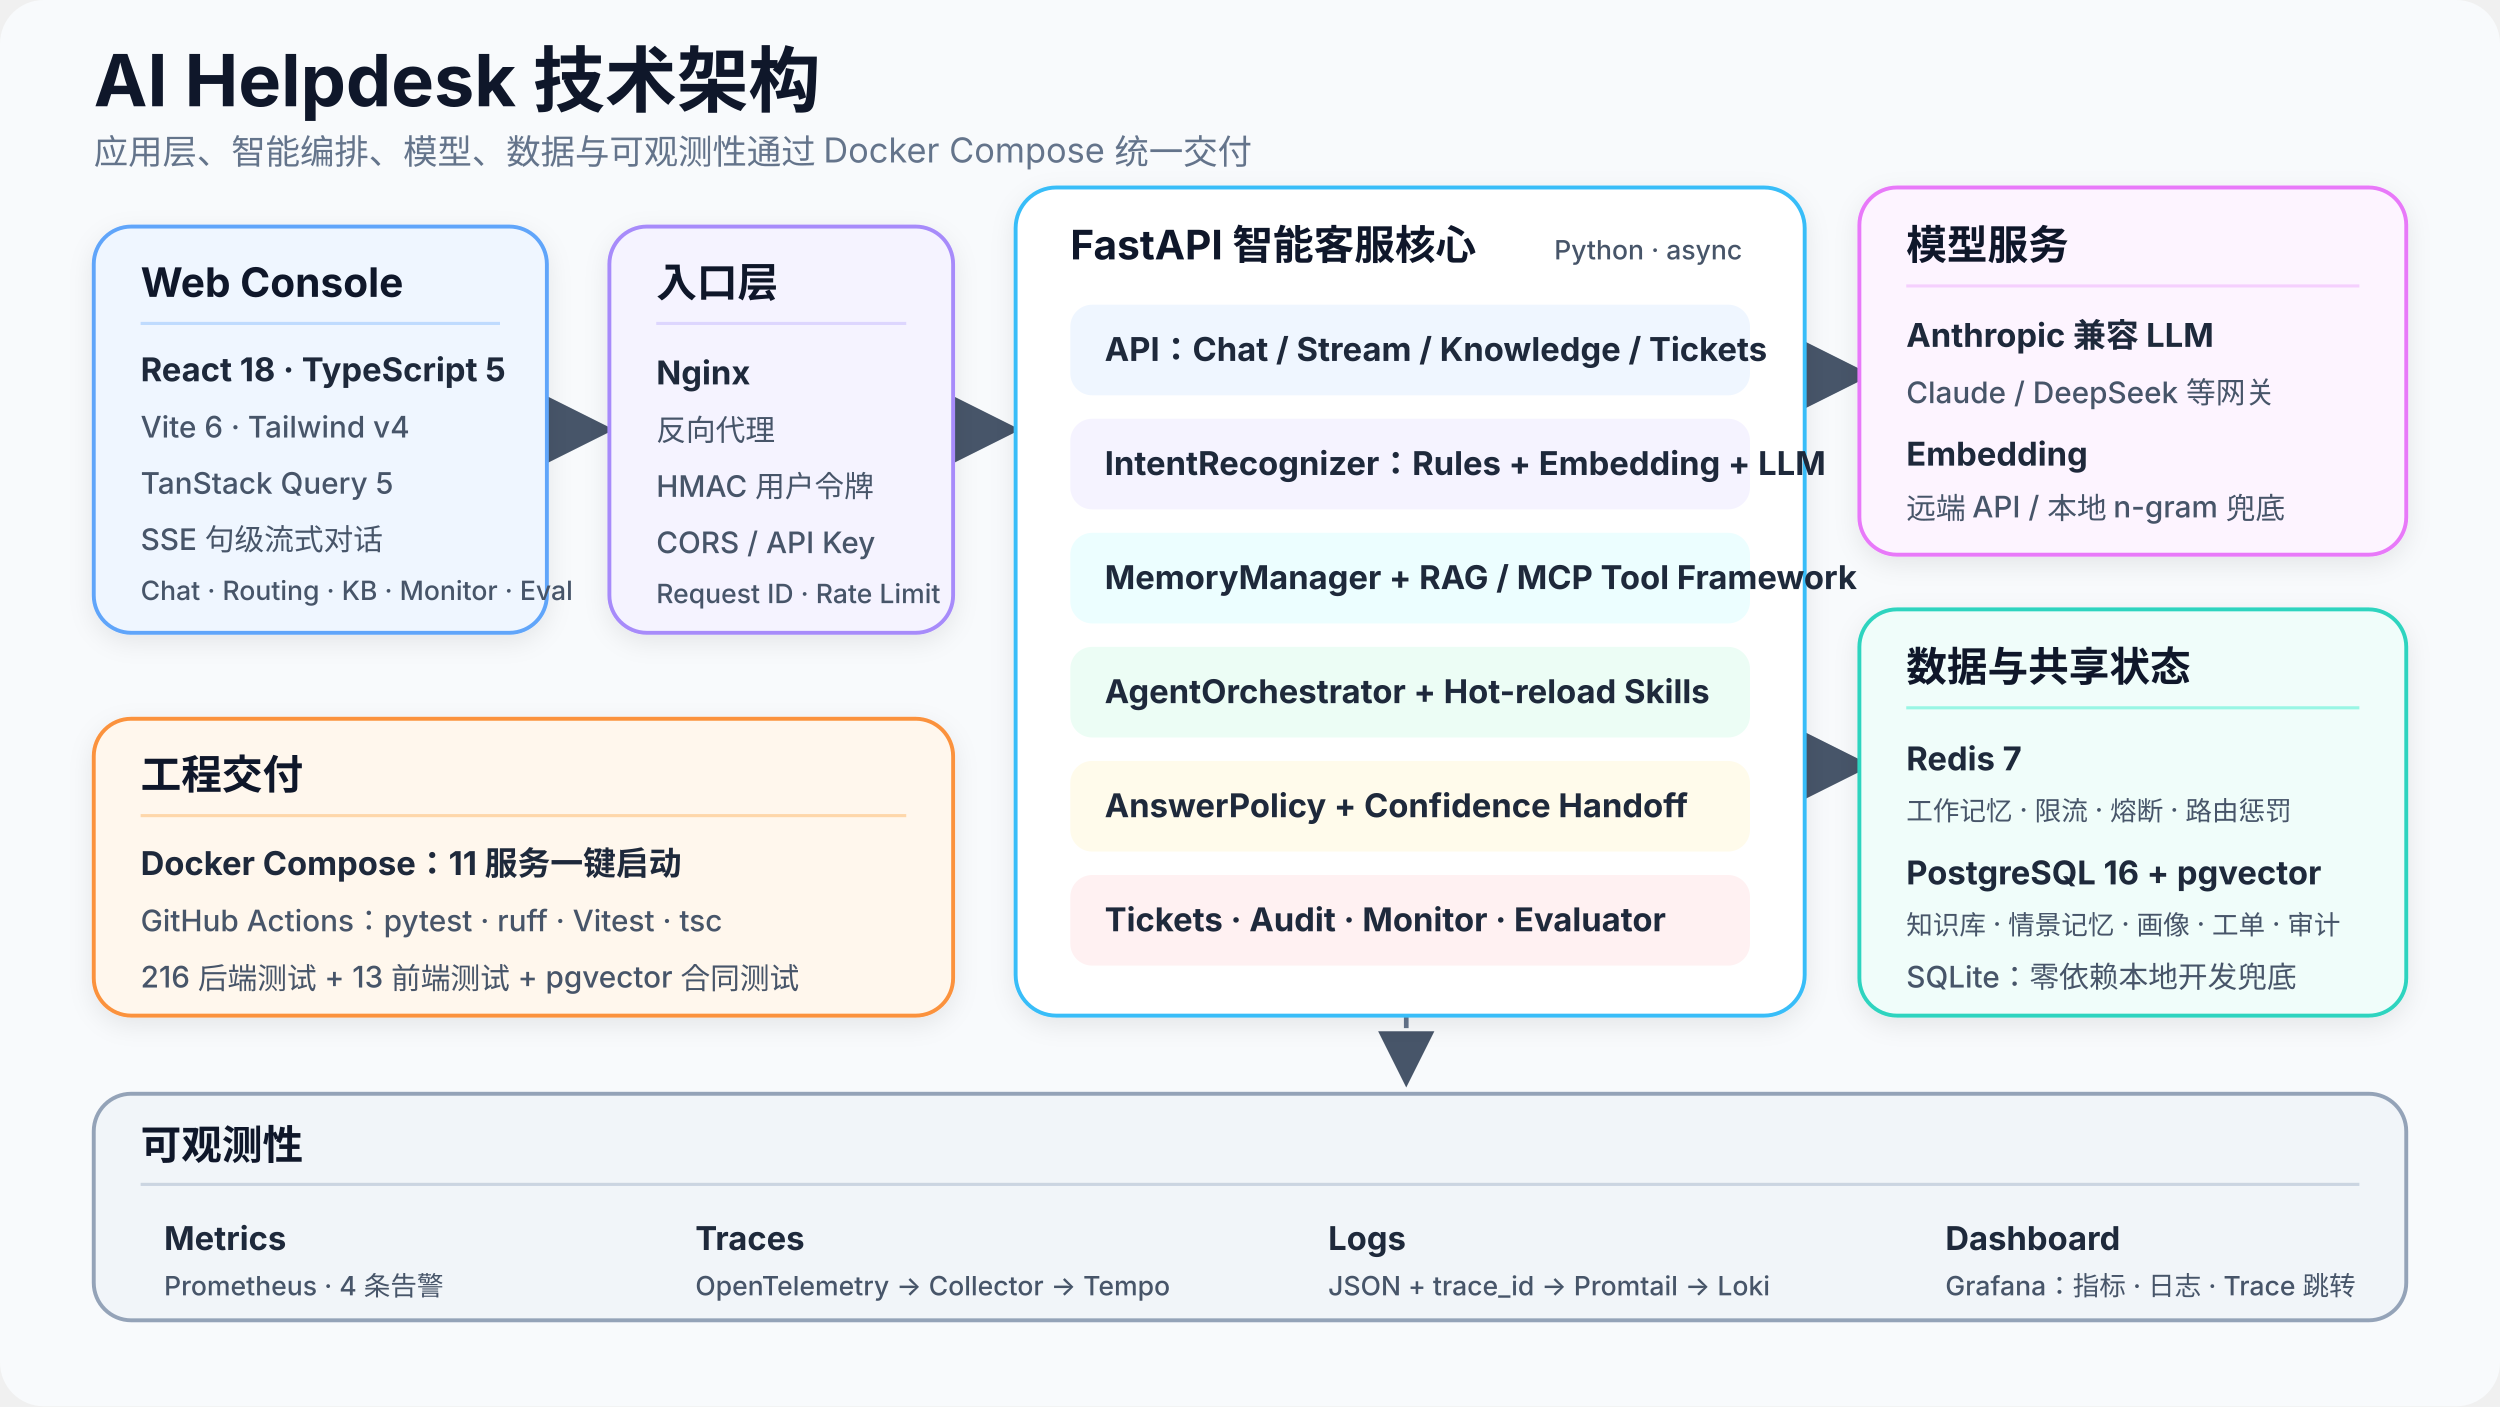
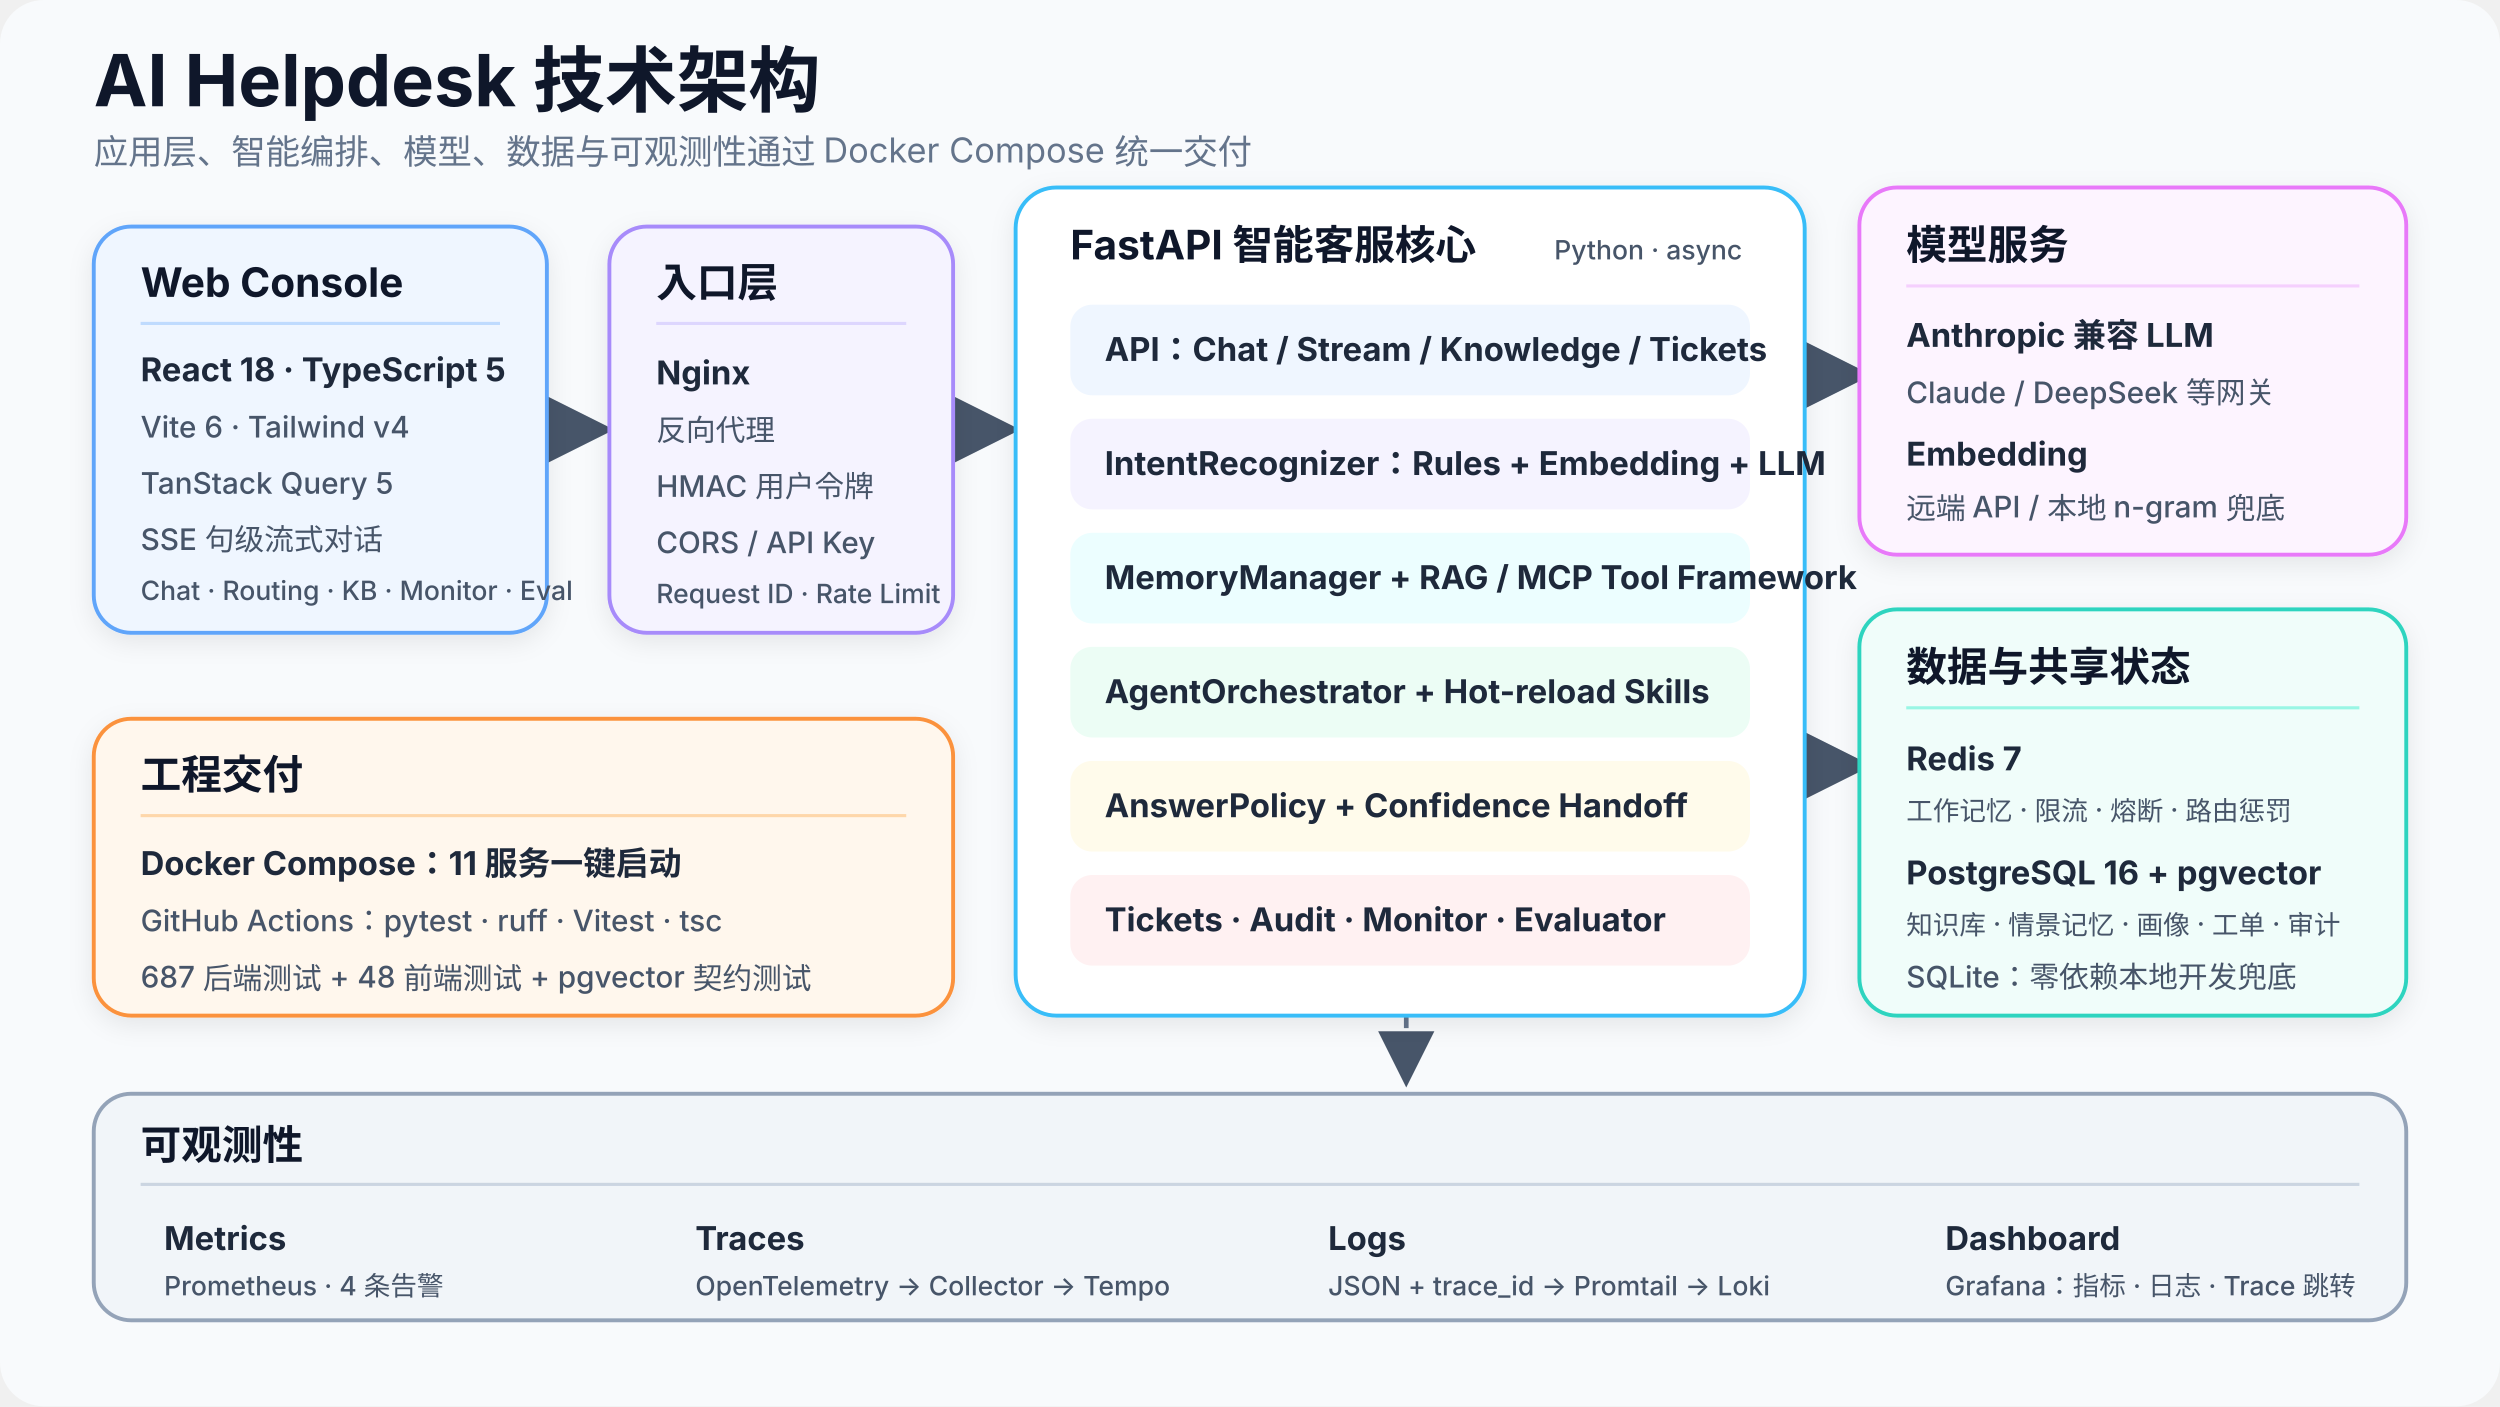
<svg xmlns="http://www.w3.org/2000/svg" width="1600" height="900" viewBox="0 0 1600 900" role="img" aria-labelledby="title desc">
  <defs>
    <marker id="arrow" markerWidth="12" markerHeight="12" refX="10" refY="6" orient="auto" markerUnits="strokeWidth">
      <path d="M 0 0 L 12 6 L 0 12 z" fill="#475569" />
    </marker>
    <filter id="shadow" x="-10%" y="-10%" width="120%" height="130%">
      <feDropShadow dx="0" dy="5" stdDeviation="8" flood-color="#0f172a" flood-opacity="0.08" />
    </filter>
    <style>
      .title { font: 700 46px Inter, -apple-system, BlinkMacSystemFont, "Segoe UI", "Noto Sans SC", sans-serif; fill: #0f172a; }
      .subtitle { font: 400 22px Inter, -apple-system, BlinkMacSystemFont, "Segoe UI", "Noto Sans SC", sans-serif; fill: #64748b; }
      .section { font: 700 26px Inter, -apple-system, BlinkMacSystemFont, "Segoe UI", "Noto Sans SC", sans-serif; fill: #0f172a; }
      .label { font: 650 21px Inter, -apple-system, BlinkMacSystemFont, "Segoe UI", "Noto Sans SC", sans-serif; fill: #1e293b; }
      .body { font: 500 19px Inter, -apple-system, BlinkMacSystemFont, "Segoe UI", "Noto Sans SC", sans-serif; fill: #475569; }
      .tiny { font: 500 17px Inter, -apple-system, BlinkMacSystemFont, "Segoe UI", "Noto Sans SC", sans-serif; fill: #475569; }
      .flow { fill: none; stroke: #475569; stroke-width: 4; marker-end: url(#arrow); }
      .dash { fill: none; stroke: #64748b; stroke-width: 3; stroke-dasharray: 8 8; marker-end: url(#arrow); }
      .card { stroke-width: 2.5; filter: url(#shadow); }
    </style>
  </defs>
  <rect width="1600" height="900" rx="28" fill="#f8fafc" />
  <text x="60" y="68" class="title">AI Helpdesk 技术架构</text>
  <text x="60" y="105" class="subtitle">应用层、智能编排、模型、数据与可观测性通过 Docker Compose 统一交付</text>
  <line x1="350" y1="275" x2="385" y2="275" class="flow" />
  <line x1="610" y1="275" x2="645" y2="275" class="flow" />
  <line x1="1155" y1="240" x2="1190" y2="240" class="flow" />
  <line x1="1155" y1="490" x2="1190" y2="490" class="flow" />
  <line x1="900" y1="650" x2="900" y2="690" class="dash" />
  <rect x="60" y="145" width="290" height="260" rx="24" fill="#eff6ff" stroke="#60a5fa" class="card" />
  <text x="90" y="190" class="section">Web Console</text>
  <line x1="90" y1="207" x2="320" y2="207" stroke="#bfdbfe" stroke-width="2" />
  <text x="90" y="244" class="label">React 18 · TypeScript 5</text>
  <text x="90" y="280" class="body">Vite 6 · Tailwind v4</text>
  <text x="90" y="316" class="body">TanStack Query 5</text>
  <text x="90" y="352" class="body">SSE 句级流式对话</text>
  <text x="90" y="384" class="tiny">Chat · Routing · KB · Monitor · Eval</text>
  <rect x="390" y="145" width="220" height="260" rx="24" fill="#f5f3ff" stroke="#a78bfa" class="card" />
  <text x="420" y="190" class="section">入口层</text>
  <line x1="420" y1="207" x2="580" y2="207" stroke="#ddd6fe" stroke-width="2" />
  <text x="420" y="246" class="label">Nginx</text>
  <text x="420" y="282" class="body">反向代理</text>
  <text x="420" y="318" class="body">HMAC 用户令牌</text>
  <text x="420" y="354" class="body">CORS / API Key</text>
  <text x="420" y="386" class="tiny">Request ID · Rate Limit</text>
  <rect x="650" y="120" width="505" height="530" rx="26" fill="#ffffff" stroke="#38bdf8" class="card" />
  <text x="685" y="166" class="section">FastAPI 智能客服核心</text>
  <text x="1115" y="166" text-anchor="end" class="tiny">Python · async</text>
  <rect x="685" y="195" width="435" height="58" rx="14" fill="#eff6ff" />
  <text x="707" y="231" class="label">API：Chat / Stream / Knowledge / Tickets</text>
  <rect x="685" y="268" width="435" height="58" rx="14" fill="#f5f3ff" />
  <text x="707" y="304" class="label">IntentRecognizer：Rules + Embedding + LLM</text>
  <rect x="685" y="341" width="435" height="58" rx="14" fill="#ecfeff" />
  <text x="707" y="377" class="label">MemoryManager + RAG / MCP Tool Framework</text>
  <rect x="685" y="414" width="435" height="58" rx="14" fill="#ecfdf5" />
  <text x="707" y="450" class="label">AgentOrchestrator + Hot-reload Skills</text>
  <rect x="685" y="487" width="435" height="58" rx="14" fill="#fffbeb" />
  <text x="707" y="523" class="label">AnswerPolicy + Confidence Handoff</text>
  <rect x="685" y="560" width="435" height="58" rx="14" fill="#fff1f2" />
  <text x="707" y="596" class="label">Tickets · Audit · Monitor · Evaluator</text>
  <rect x="1190" y="120" width="350" height="235" rx="24" fill="#fdf4ff" stroke="#e879f9" class="card" />
  <text x="1220" y="166" class="section">模型服务</text>
  <line x1="1220" y1="183" x2="1510" y2="183" stroke="#f5d0fe" stroke-width="2" />
  <text x="1220" y="222" class="label">Anthropic 兼容 LLM</text>
  <text x="1220" y="258" class="body">Claude / DeepSeek 等网关</text>
  <text x="1220" y="298" class="label">Embedding</text>
  <text x="1220" y="332" class="body">远端 API / 本地 n-gram 兜底</text>
  <rect x="1190" y="390" width="350" height="260" rx="24" fill="#f0fdfa" stroke="#2dd4bf" class="card" />
  <text x="1220" y="436" class="section">数据与共享状态</text>
  <line x1="1220" y1="453" x2="1510" y2="453" stroke="#99f6e4" stroke-width="2" />
  <text x="1220" y="493" class="label">Redis 7</text>
  <text x="1220" y="525" class="tiny">工作记忆 · 限流 · 熔断 · 路由惩罚</text>
  <text x="1220" y="566" class="label">PostgreSQL 16 + pgvector</text>
  <text x="1220" y="598" class="tiny">知识库 · 情景记忆 · 画像 · 工单 · 审计</text>
  <text x="1220" y="632" class="body">SQLite：零依赖本地开发兜底</text>
  <rect x="60" y="460" width="550" height="190" rx="24" fill="#fff7ed" stroke="#fb923c" class="card" />
  <text x="90" y="505" class="section">工程交付</text>
  <line x1="90" y1="522" x2="580" y2="522" stroke="#fed7aa" stroke-width="2" />
  <text x="90" y="560" class="label">Docker Compose：11 服务一键启动</text>
  <text x="90" y="596" class="body">GitHub Actions：pytest · ruff · Vitest · tsc</text>
-   <text x="90" y="632" class="body">216 后端测试 + 13 前端测试 + pgvector 合同测试</text>
+   <text x="90" y="632" class="body">687 后端测试 + 48 前端测试 + pgvector 契约测试</text>
  <rect x="60" y="700" width="1480" height="145" rx="24" fill="#f1f5f9" stroke="#94a3b8" stroke-width="2.5" />
  <text x="90" y="742" class="section">可观测性</text>
  <line x1="90" y1="758" x2="1510" y2="758" stroke="#cbd5e1" stroke-width="2" />
  <text x="105" y="800" class="label">Metrics</text>
  <text x="105" y="829" class="tiny">Prometheus · 4 条告警</text>
  <text x="445" y="800" class="label">Traces</text>
  <text x="445" y="829" class="tiny">OpenTelemetry → Collector → Tempo</text>
  <text x="850" y="800" class="label">Logs</text>
  <text x="850" y="829" class="tiny">JSON + trace_id → Promtail → Loki</text>
  <text x="1245" y="800" class="label">Dashboard</text>
  <text x="1245" y="829" class="tiny">Grafana：指标 · 日志 · Trace 跳转</text>
</svg>
